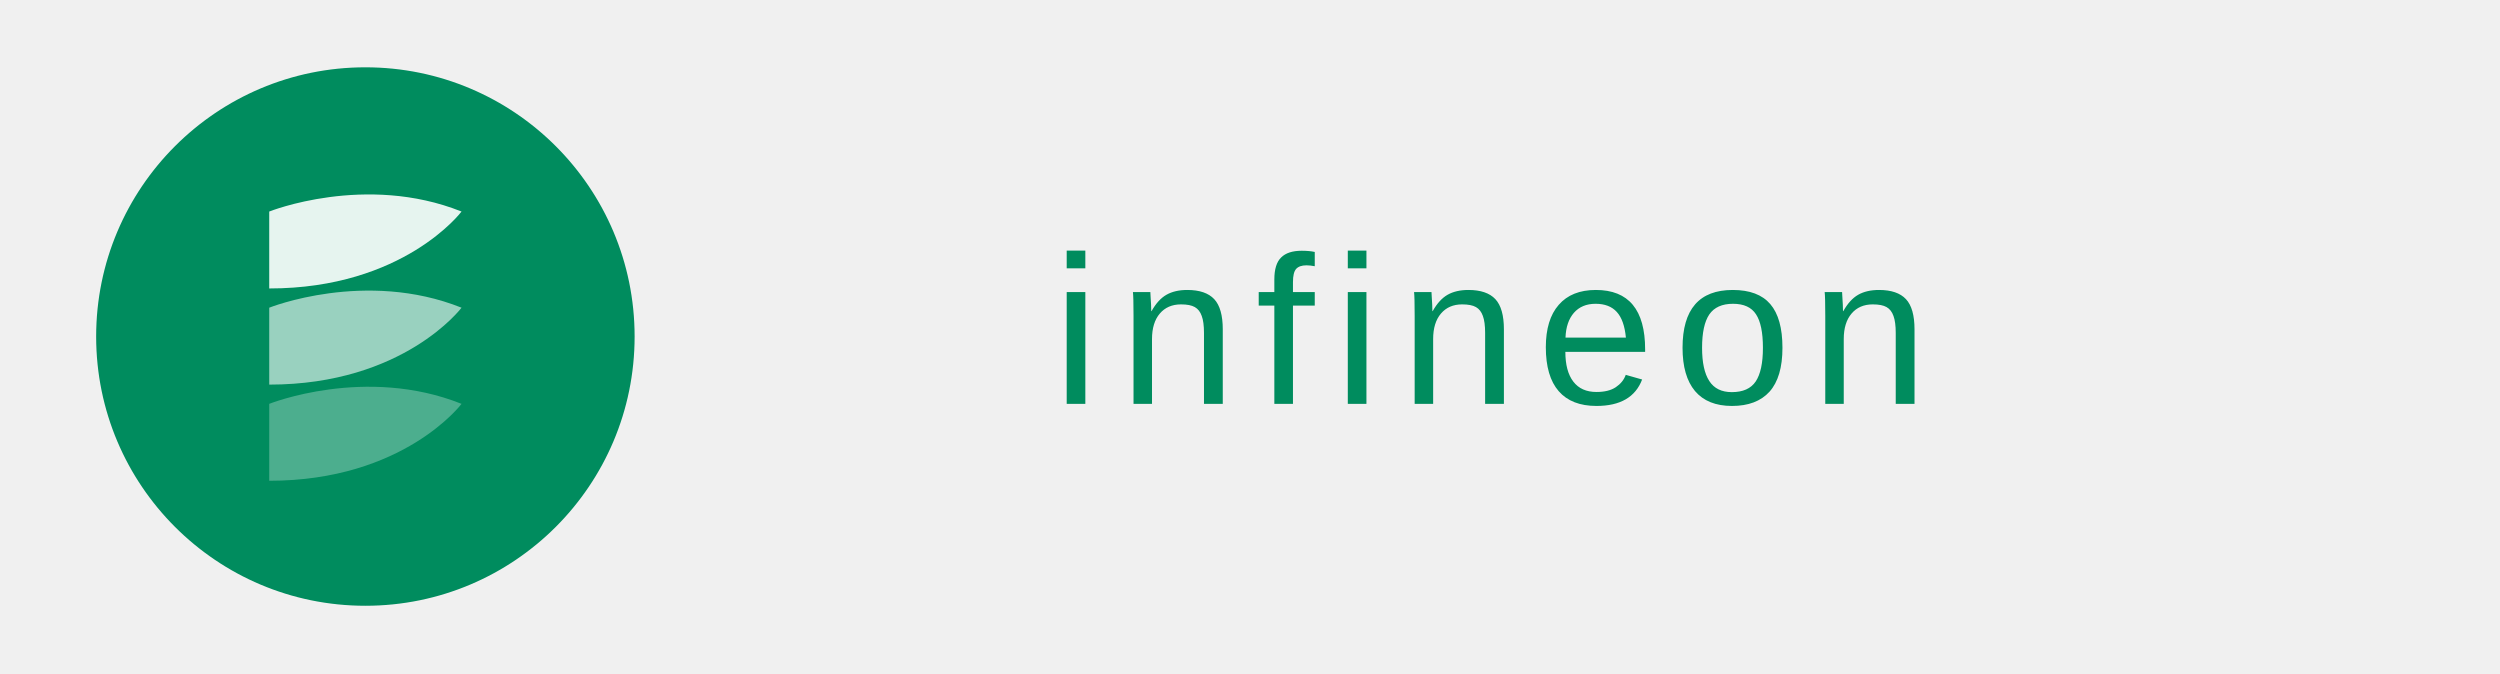
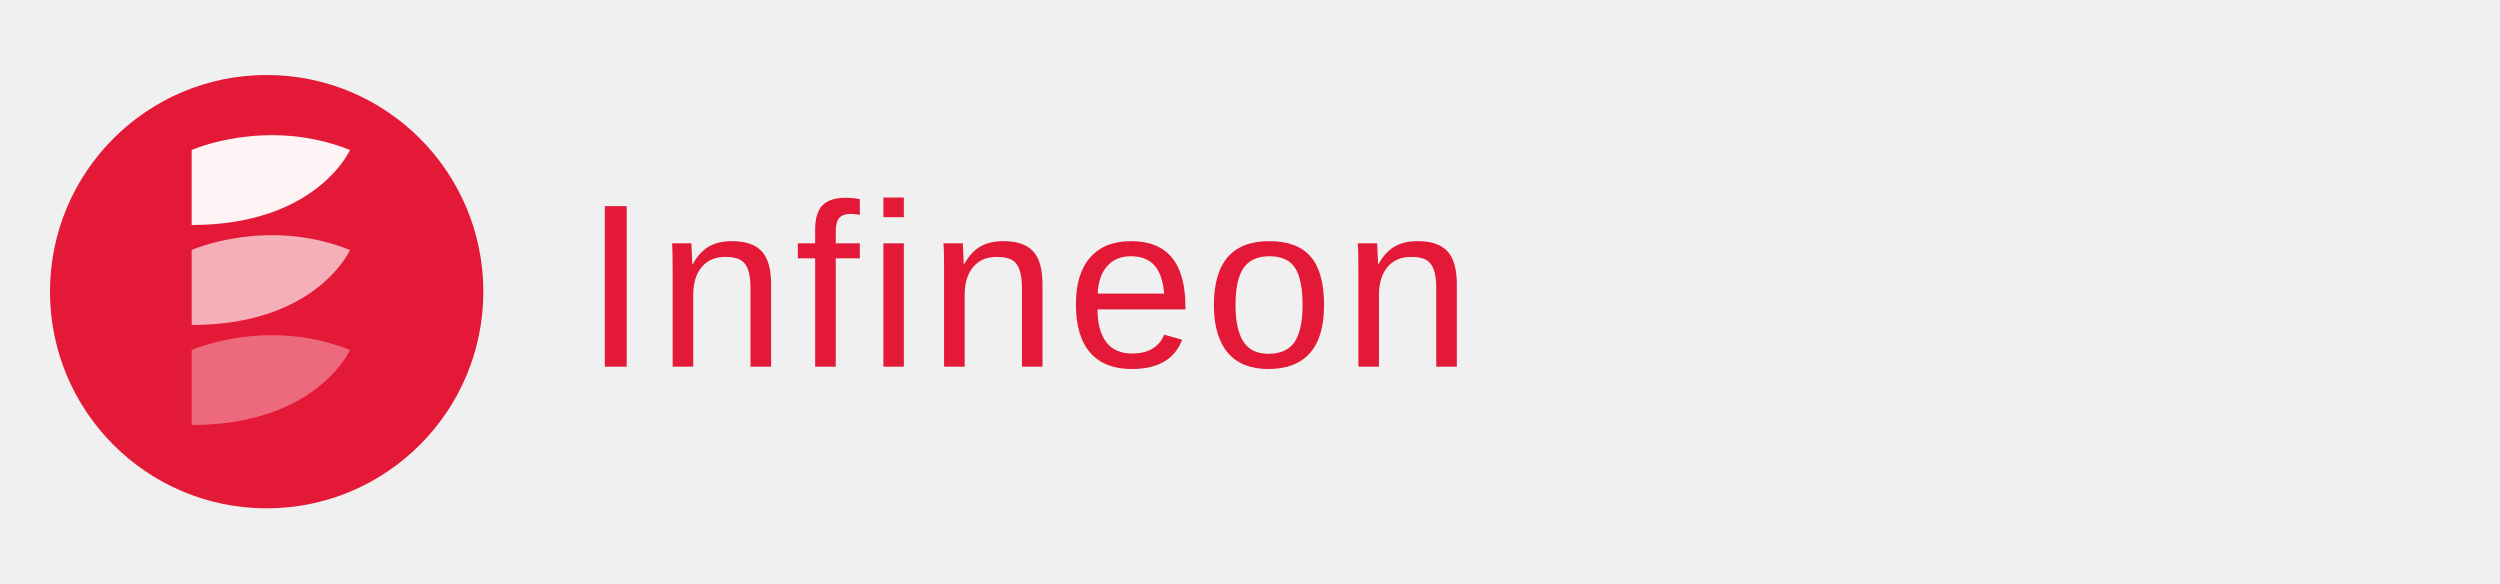
- <svg xmlns="http://www.w3.org/2000/svg" viewBox="0 0 260 70">
-   <circle cx="38" cy="35" r="28" fill="#008C5E" />
-   <path d="M28 22 C28 22, 38 18, 48 22 C48 22, 42 30, 28 30 Z" fill="white" opacity="0.9" />
-   <path d="M28 32 C28 32, 38 28, 48 32 C48 32, 42 40, 28 40 Z" fill="white" opacity="0.6" />
-   <path d="M28 42 C28 42, 38 38, 48 42 C48 42, 42 50, 28 50 Z" fill="white" opacity="0.3" />
-   <text x="155" y="42" text-anchor="middle" font-family="'Segoe UI', Arial, sans-serif" font-weight="300" font-size="22" fill="#008C5E" letter-spacing="2">infineon</text>
+ <svg xmlns="http://www.w3.org/2000/svg" viewBox="0 0 300 70" width="300" height="70">
+   <circle cx="32" cy="35" r="26" fill="#E31937" />
+   <path d="M23 18 C23 18, 32 14, 42 18 C42 18, 38 27, 23 27 Z" fill="white" opacity="0.95" />
+   <path d="M23 30 C23 30, 32 26, 42 30 C42 30, 38 39, 23 39 Z" fill="white" opacity="0.65" />
+   <path d="M23 42 C23 42, 32 38, 42 42 C42 42, 38 51, 23 51 Z" fill="white" opacity="0.35" />
+   <text x="70" y="44" font-family="'Segoe UI', 'Helvetica Neue', Arial, sans-serif" font-weight="300" font-size="28" fill="#E31937" letter-spacing="1">Infineon</text>
</svg>
